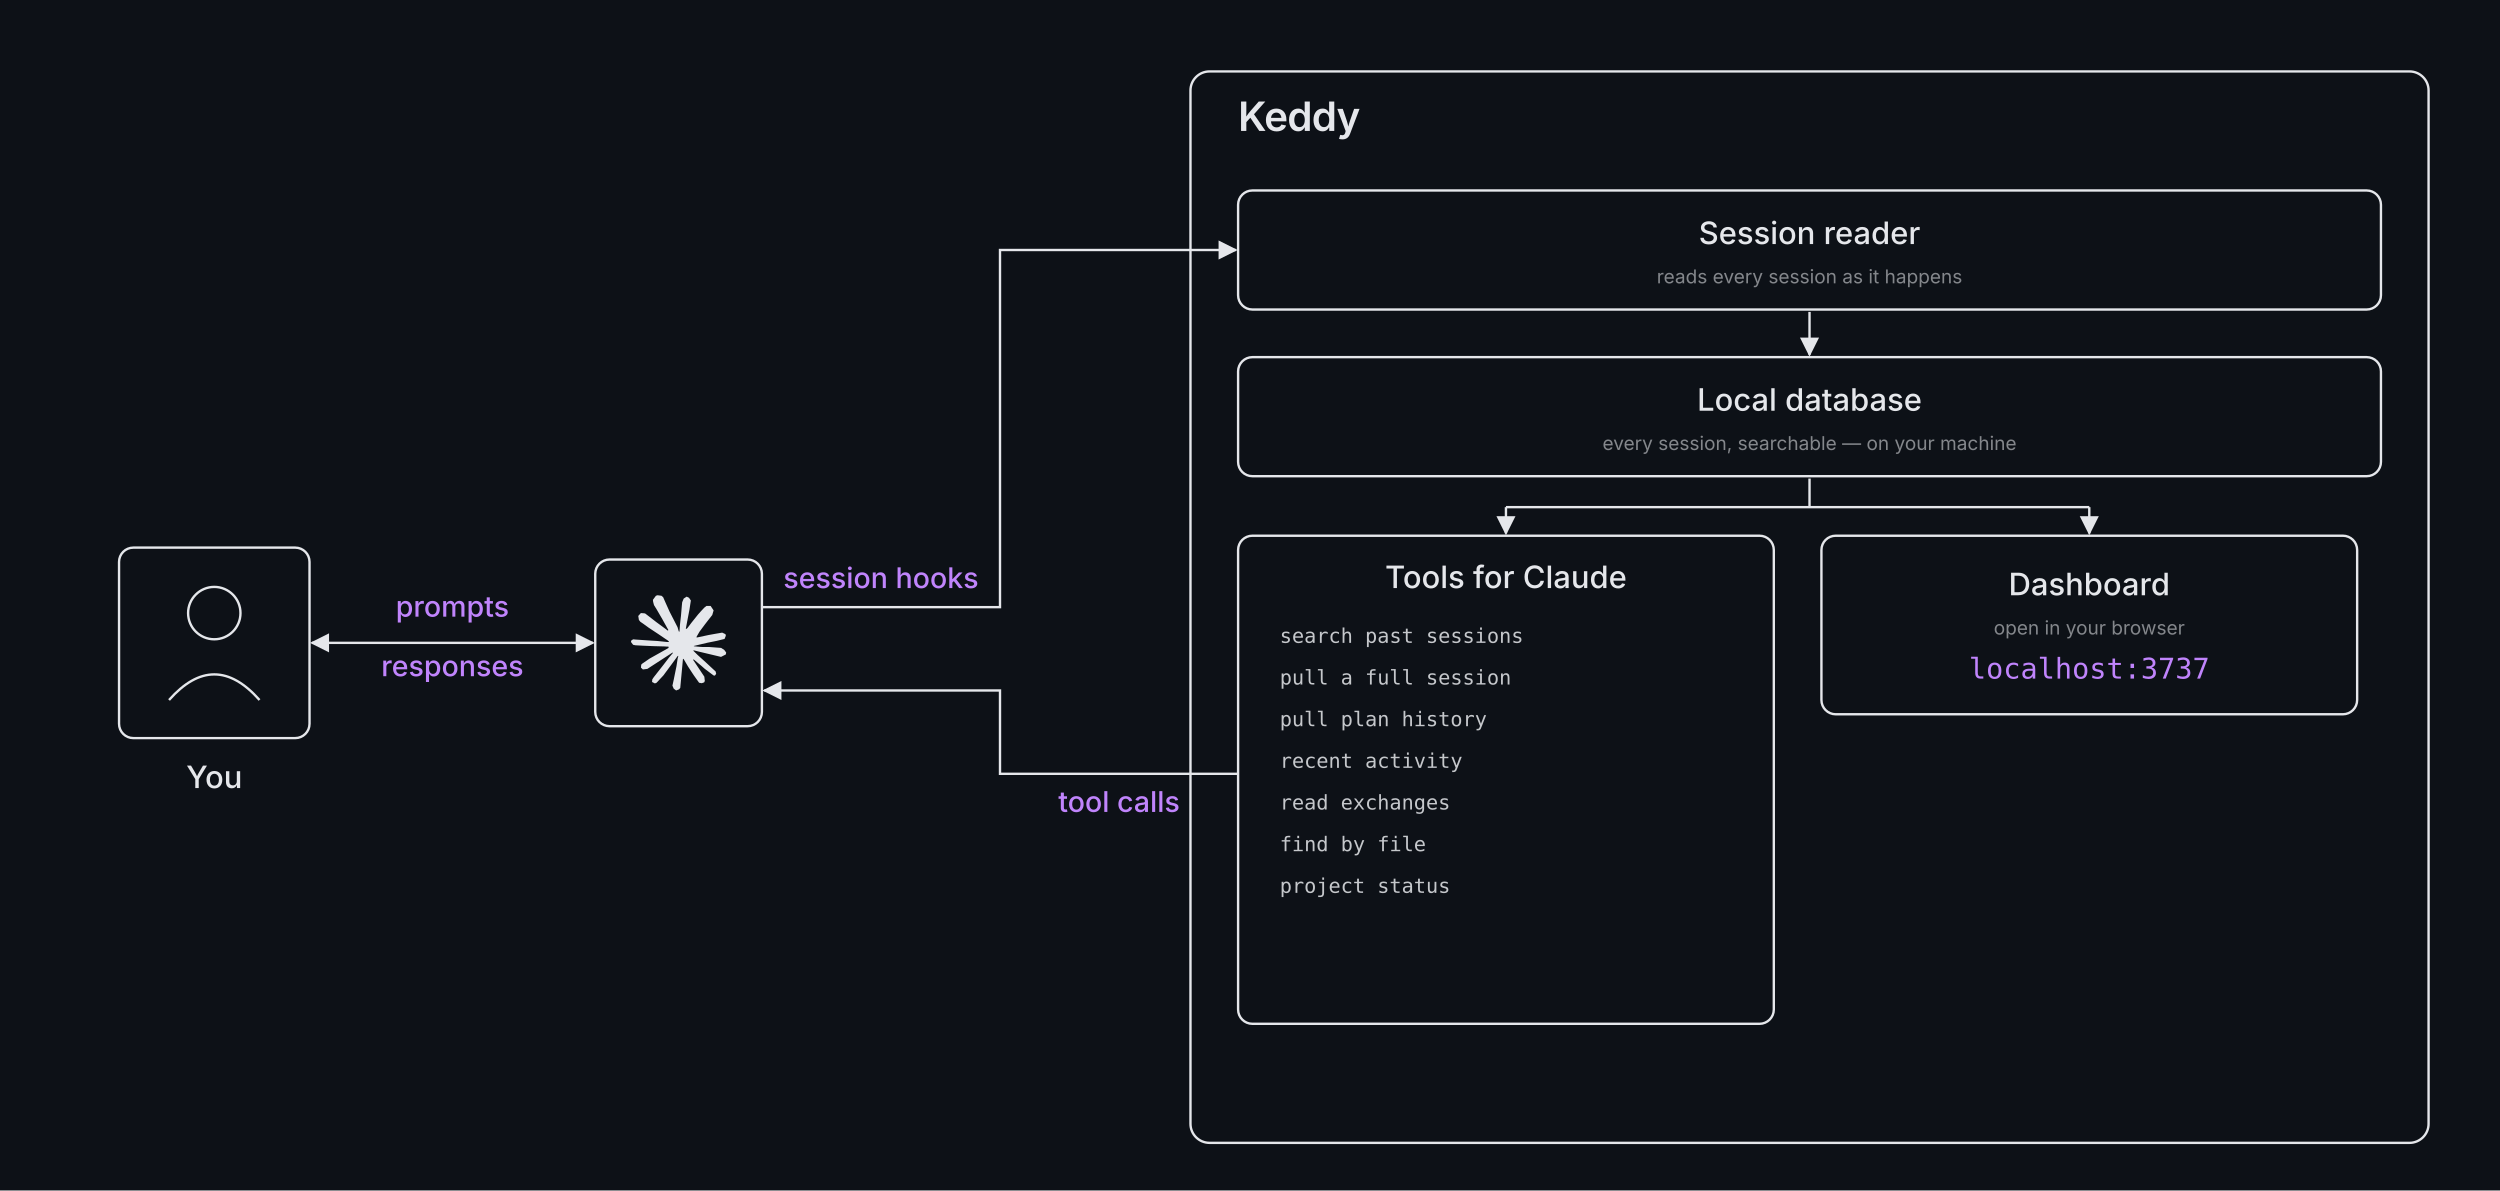
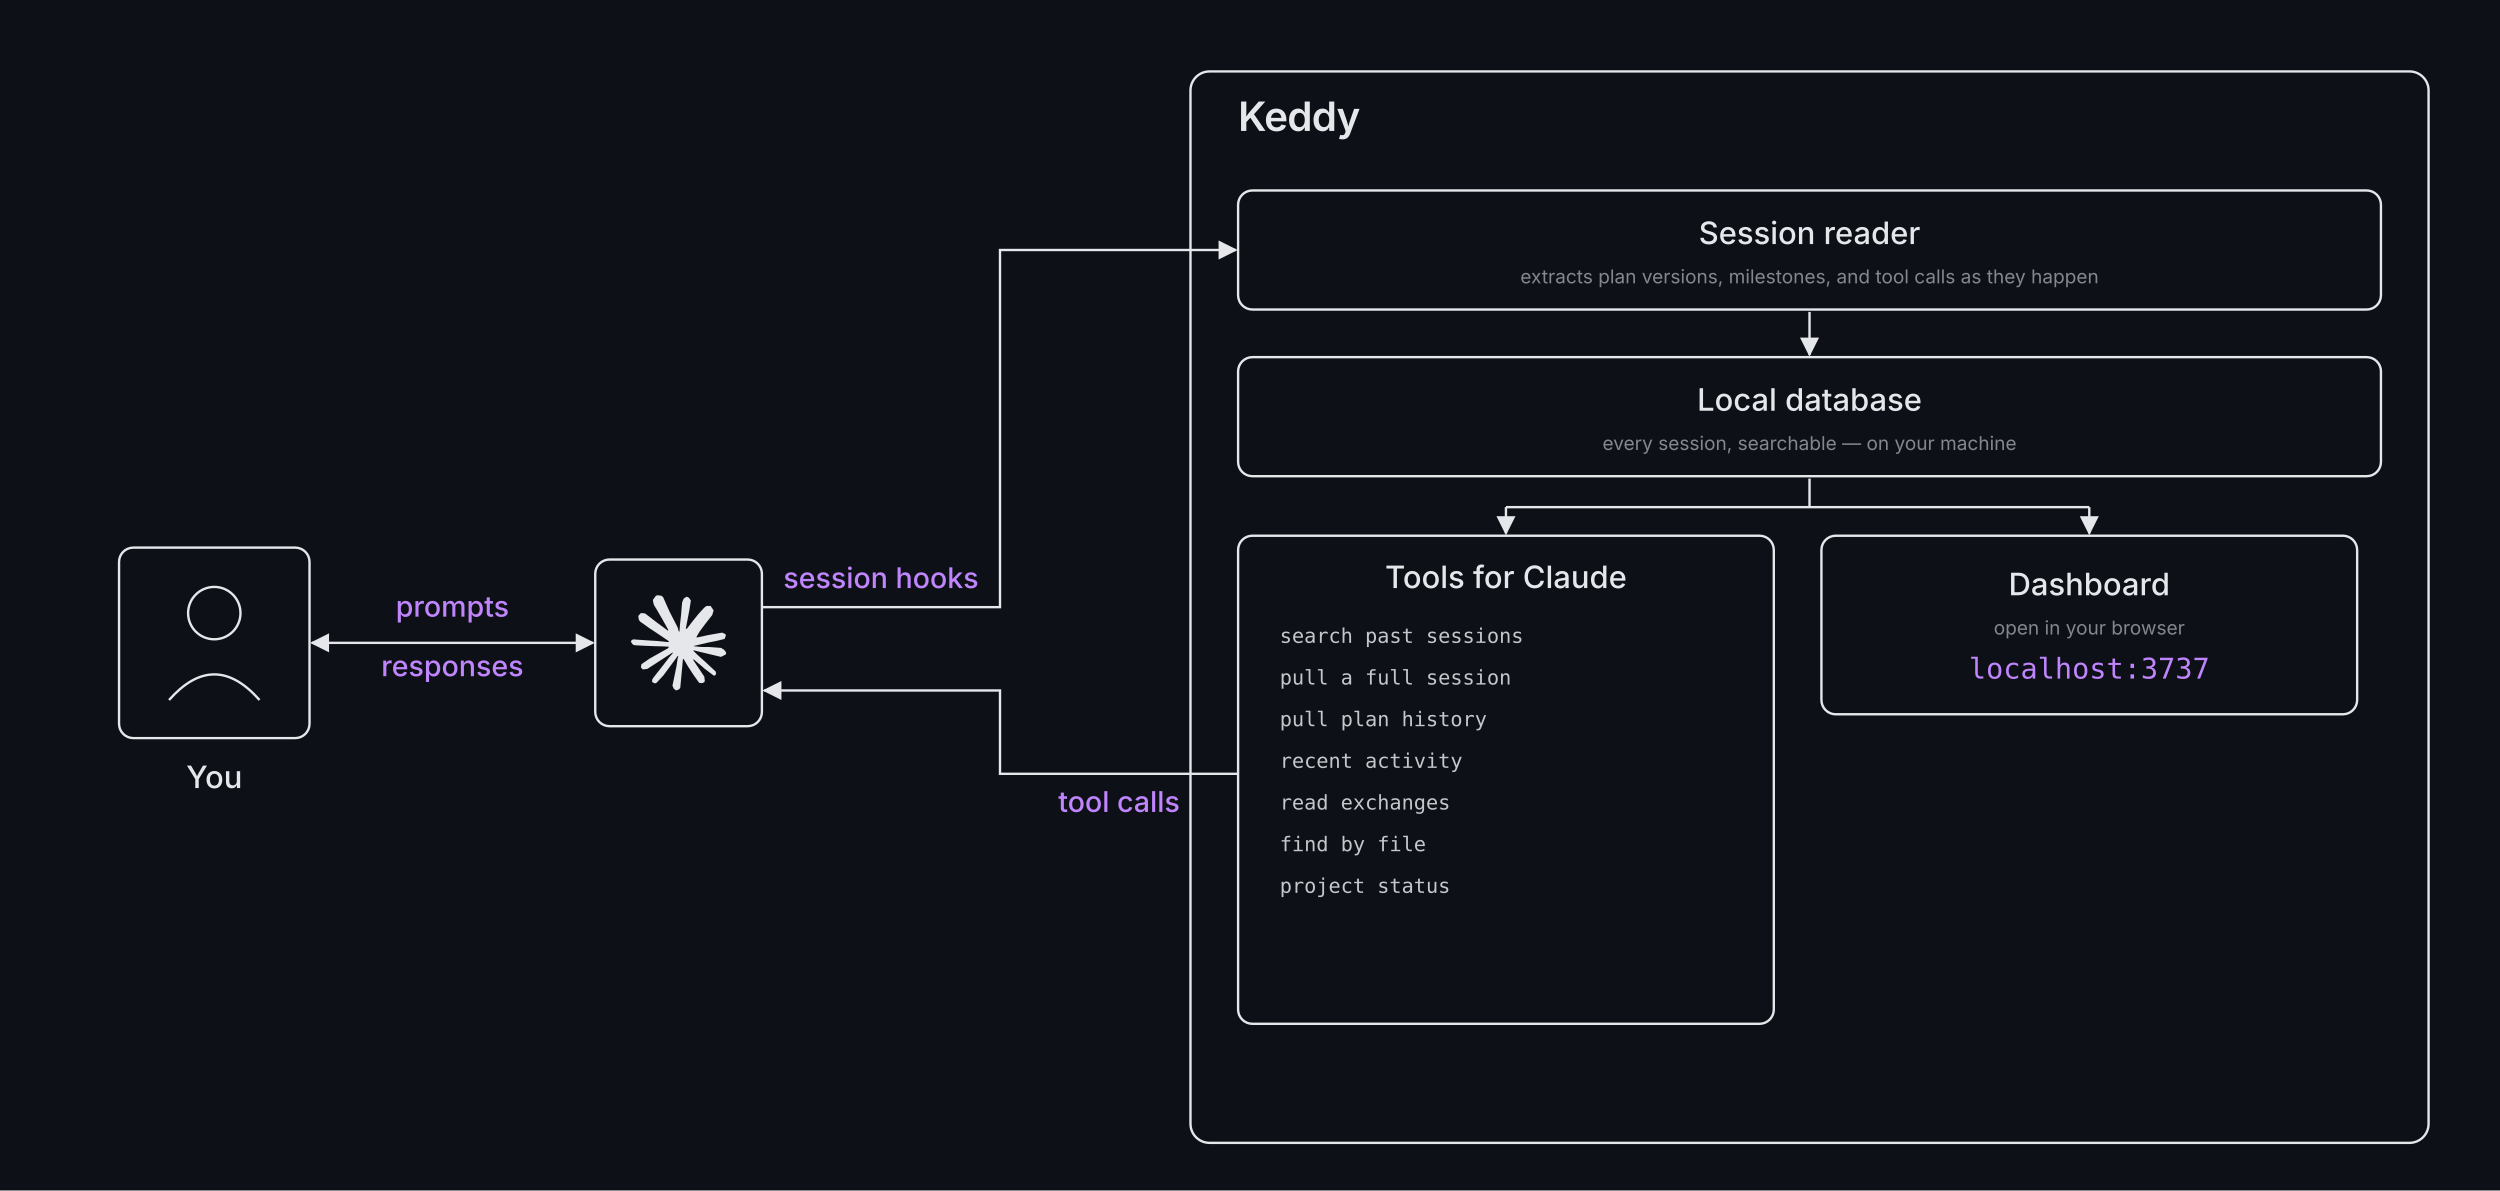
<svg xmlns="http://www.w3.org/2000/svg" viewBox="0 0 2100 1000" role="img" aria-label="Keddy architecture: You interact with Claude Code; Claude Code sends session hooks to Keddy's session reader, which writes to a local database. The database serves both MCP tools that Claude can call, and a dashboard you open in your browser.">
  <defs>
    <style>
      .bg { fill: #0d1117; }
      .box { fill: none; stroke: #e5e7eb; stroke-width: 2; }
      .label { font-family: -apple-system, BlinkMacSystemFont, "Inter", "Helvetica Neue", Arial, sans-serif; fill: #e5e7eb; }
      .label-box { font-size: 26px; font-weight: 500; }
      .label-sub { font-size: 16px; font-weight: 400; opacity: 0.55; }
      .label-title { font-size: 34px; font-weight: 600; letter-spacing: -0.02em; }
      .label-arrow { font-family: -apple-system, BlinkMacSystemFont, "Inter", "Helvetica Neue", Arial, sans-serif; font-size: 24px; font-weight: 500; fill: #c084fc; }
      .tool-list { font-family: ui-monospace, "SF Mono", Menlo, Consolas, monospace; font-size: 17px; fill: #e5e7eb; opacity: 0.85; }
      .arrow { stroke: #e5e7eb; stroke-width: 2; fill: none; }
    </style>
    <marker id="arrowhead" viewBox="0 0 10 10" refX="9" refY="5" markerWidth="8" markerHeight="8" orient="auto-start-reverse">
      <path d="M 0 0 L 10 5 L 0 10 z" fill="#e5e7eb" />
    </marker>
  </defs>
  <rect x="0" y="0" width="2100" height="1000" class="bg" />
  <rect x="100" y="460" width="160" height="160" rx="12" class="box" />
  <circle cx="180" cy="515" r="22" fill="none" stroke="#e5e7eb" stroke-width="2" />
  <path d="M 142 588 Q 180 545 218 588" fill="none" stroke="#e5e7eb" stroke-width="2" />
  <text x="180" y="662" text-anchor="middle" class="label label-box">You</text>
  <line x1="262" y1="540" x2="498" y2="540" class="arrow" marker-end="url(#arrowhead)" marker-start="url(#arrowhead)" />
  <text x="380" y="518" text-anchor="middle" class="label-arrow">prompts</text>
  <text x="380" y="568" text-anchor="middle" class="label-arrow">responses</text>
  <rect x="500" y="470" width="140" height="140" rx="12" class="box" />
  <svg x="530" y="500" width="80" height="80" viewBox="0 0 24 24">
    <path fill="#e5e7eb" d="m4.714 15.956 4.717-2.647.079-.231-.079-.128h-.231l-.789-.049-2.696-.073-2.337-.097-2.265-.121-.571-.121-.534-.704.055-.352.48-.322.686.061 1.518.103 2.277.158 1.651.097 2.447.255h.389l.055-.158-.134-.097-.103-.097L6.973 9.836l-2.55-1.688-1.336-.971-.723-.492-.364-.461-.158-1.008.656-.723.88.061.225.061.892.686 1.906 1.475 2.489 1.834.364.303.146-.103.018-.073-.164-.273-1.354-2.447-1.445-2.489-.643-1.032-.17-.619c-.061-.255-.103-.467-.103-.729L6.287.134 6.7 0l.996.134.419.364.619 1.415 1.002 2.228 1.554 3.03.455.898.243.832.091.255h.158v-.146l.128-1.706.237-2.095.231-2.696.079-.759.376-.911.747-.492.583.279.48.686-.067.443-.285 1.852-.559 2.902-.364 1.943h.212l.243-.243.984-1.305 1.651-2.064.729-.82.85-.905.546-.431h1.032l.759 1.129-.34 1.166-1.062 1.348-.88 1.141-1.263 1.7-.789 1.36.073.109.188-.018 2.853-.607 1.542-.279 1.84-.316.832.389.091.395-.328.807-1.967.486-2.307.461-3.436.814-.043.03.049.061 1.548.146.662.036h1.621l3.018.225.789.522.474.638-.079.486-1.214.619-1.639-.389-3.825-.911-1.311-.328h-.182v.109l1.093 1.069 2.003 1.809 2.507 2.331.128.577-.322.455-.34-.049-2.204-1.657-.85-.747-1.925-1.621h-.128v.17l.443.65 2.344 3.521.121 1.081-.17.352-.607.212-.668-.121-1.372-1.925L14.38 17.959l-1.141-1.943-.14.079-.674 7.255-.316.37-.729.279-.607-.461-.322-.747.322-1.475.389-1.925.316-1.53.285-1.9.17-.631-.012-.043-.14.018-1.433 1.967-2.18 2.945-1.724 1.846-.413.164-.716-.37.067-.662.401-.589 2.386-3.036 1.439-1.882.929-1.087-.006-.158h-.055l-6.338 4.116-1.129.146-.486-.455.061-.747.231-.243 1.906-1.311Z" />
  </svg>
  <path d="M 640 510 L 840 510 L 840 210 L 1038 210" class="arrow" marker-end="url(#arrowhead)" />
  <text x="740" y="494" text-anchor="middle" class="label-arrow">session hooks</text>
  <path d="M 1040 650 L 840 650 L 840 580 L 642 580" class="arrow" marker-end="url(#arrowhead)" />
  <text x="940" y="682" text-anchor="middle" class="label-arrow">tool calls</text>
  <rect x="1000" y="60" width="1040" height="900" rx="16" class="box" />
  <text x="1040" y="110" class="label label-title">Keddy</text>
  <rect x="1040" y="160" width="960" height="100" rx="12" class="box" />
  <text x="1520" y="205" text-anchor="middle" class="label label-box">Session reader</text>
-   <text x="1520" y="238" text-anchor="middle" class="label label-sub">reads every session as it happens</text>
+   <text x="1520" y="238" text-anchor="middle" class="label label-sub">extracts plan versions, milestones, and tool calls as they happen</text>
  <line x1="1520" y1="262" x2="1520" y2="298" class="arrow" marker-end="url(#arrowhead)" />
  <rect x="1040" y="300" width="960" height="100" rx="12" class="box" />
  <text x="1520" y="345" text-anchor="middle" class="label label-box">Local database</text>
  <text x="1520" y="378" text-anchor="middle" class="label label-sub">every session, searchable — on your machine</text>
  <line x1="1520" y1="402" x2="1520" y2="426" class="arrow" />
  <line x1="1265" y1="426" x2="1755" y2="426" class="arrow" />
  <line x1="1265" y1="426" x2="1265" y2="448" class="arrow" marker-end="url(#arrowhead)" />
  <line x1="1755" y1="426" x2="1755" y2="448" class="arrow" marker-end="url(#arrowhead)" />
  <rect x="1040" y="450" width="450" height="410" rx="12" class="box" />
  <text x="1265" y="494" text-anchor="middle" class="label label-box">Tools for Claude</text>
  <g class="tool-list">
    <text x="1075" y="540">search past sessions</text>
    <text x="1075" y="575">pull a full session</text>
    <text x="1075" y="610">pull plan history</text>
    <text x="1075" y="645">recent activity</text>
    <text x="1075" y="680">read exchanges</text>
    <text x="1075" y="715">find by file</text>
    <text x="1075" y="750">project status</text>
  </g>
  <rect x="1530" y="450" width="450" height="150" rx="12" class="box" />
  <text x="1755" y="500" text-anchor="middle" class="label label-box">Dashboard</text>
  <text x="1755" y="533" text-anchor="middle" class="label label-sub">open in your browser</text>
  <text x="1755" y="570" text-anchor="middle" class="label-arrow" style="font-family: ui-monospace, 'SF Mono', Menlo, Consolas, monospace;">localhost:3737</text>
</svg>
